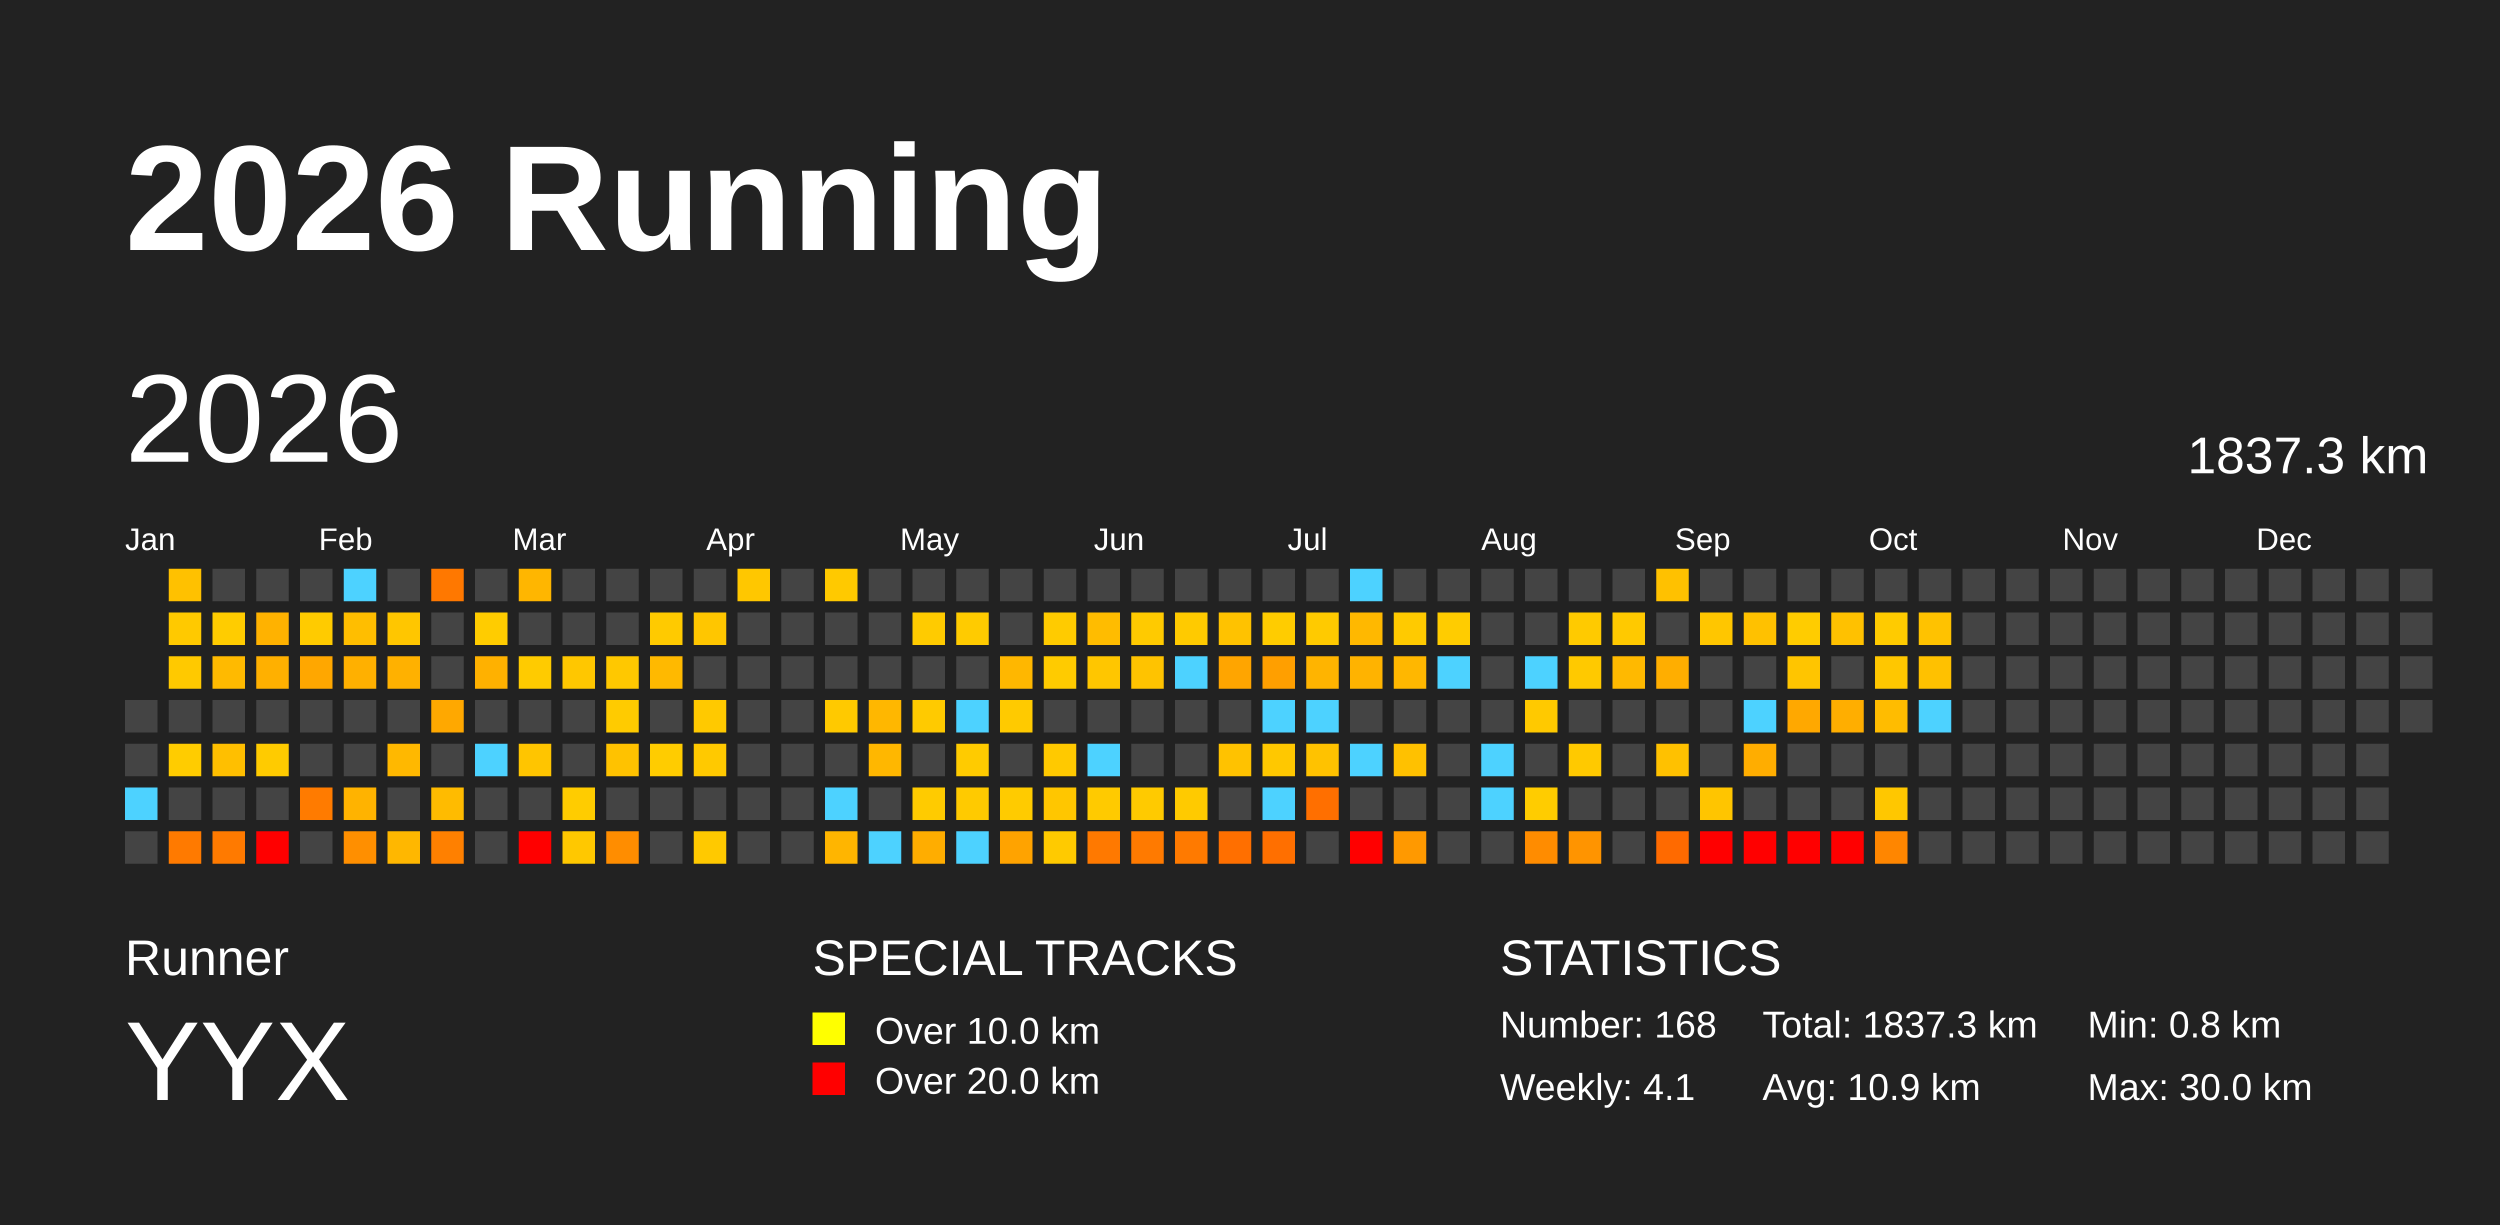
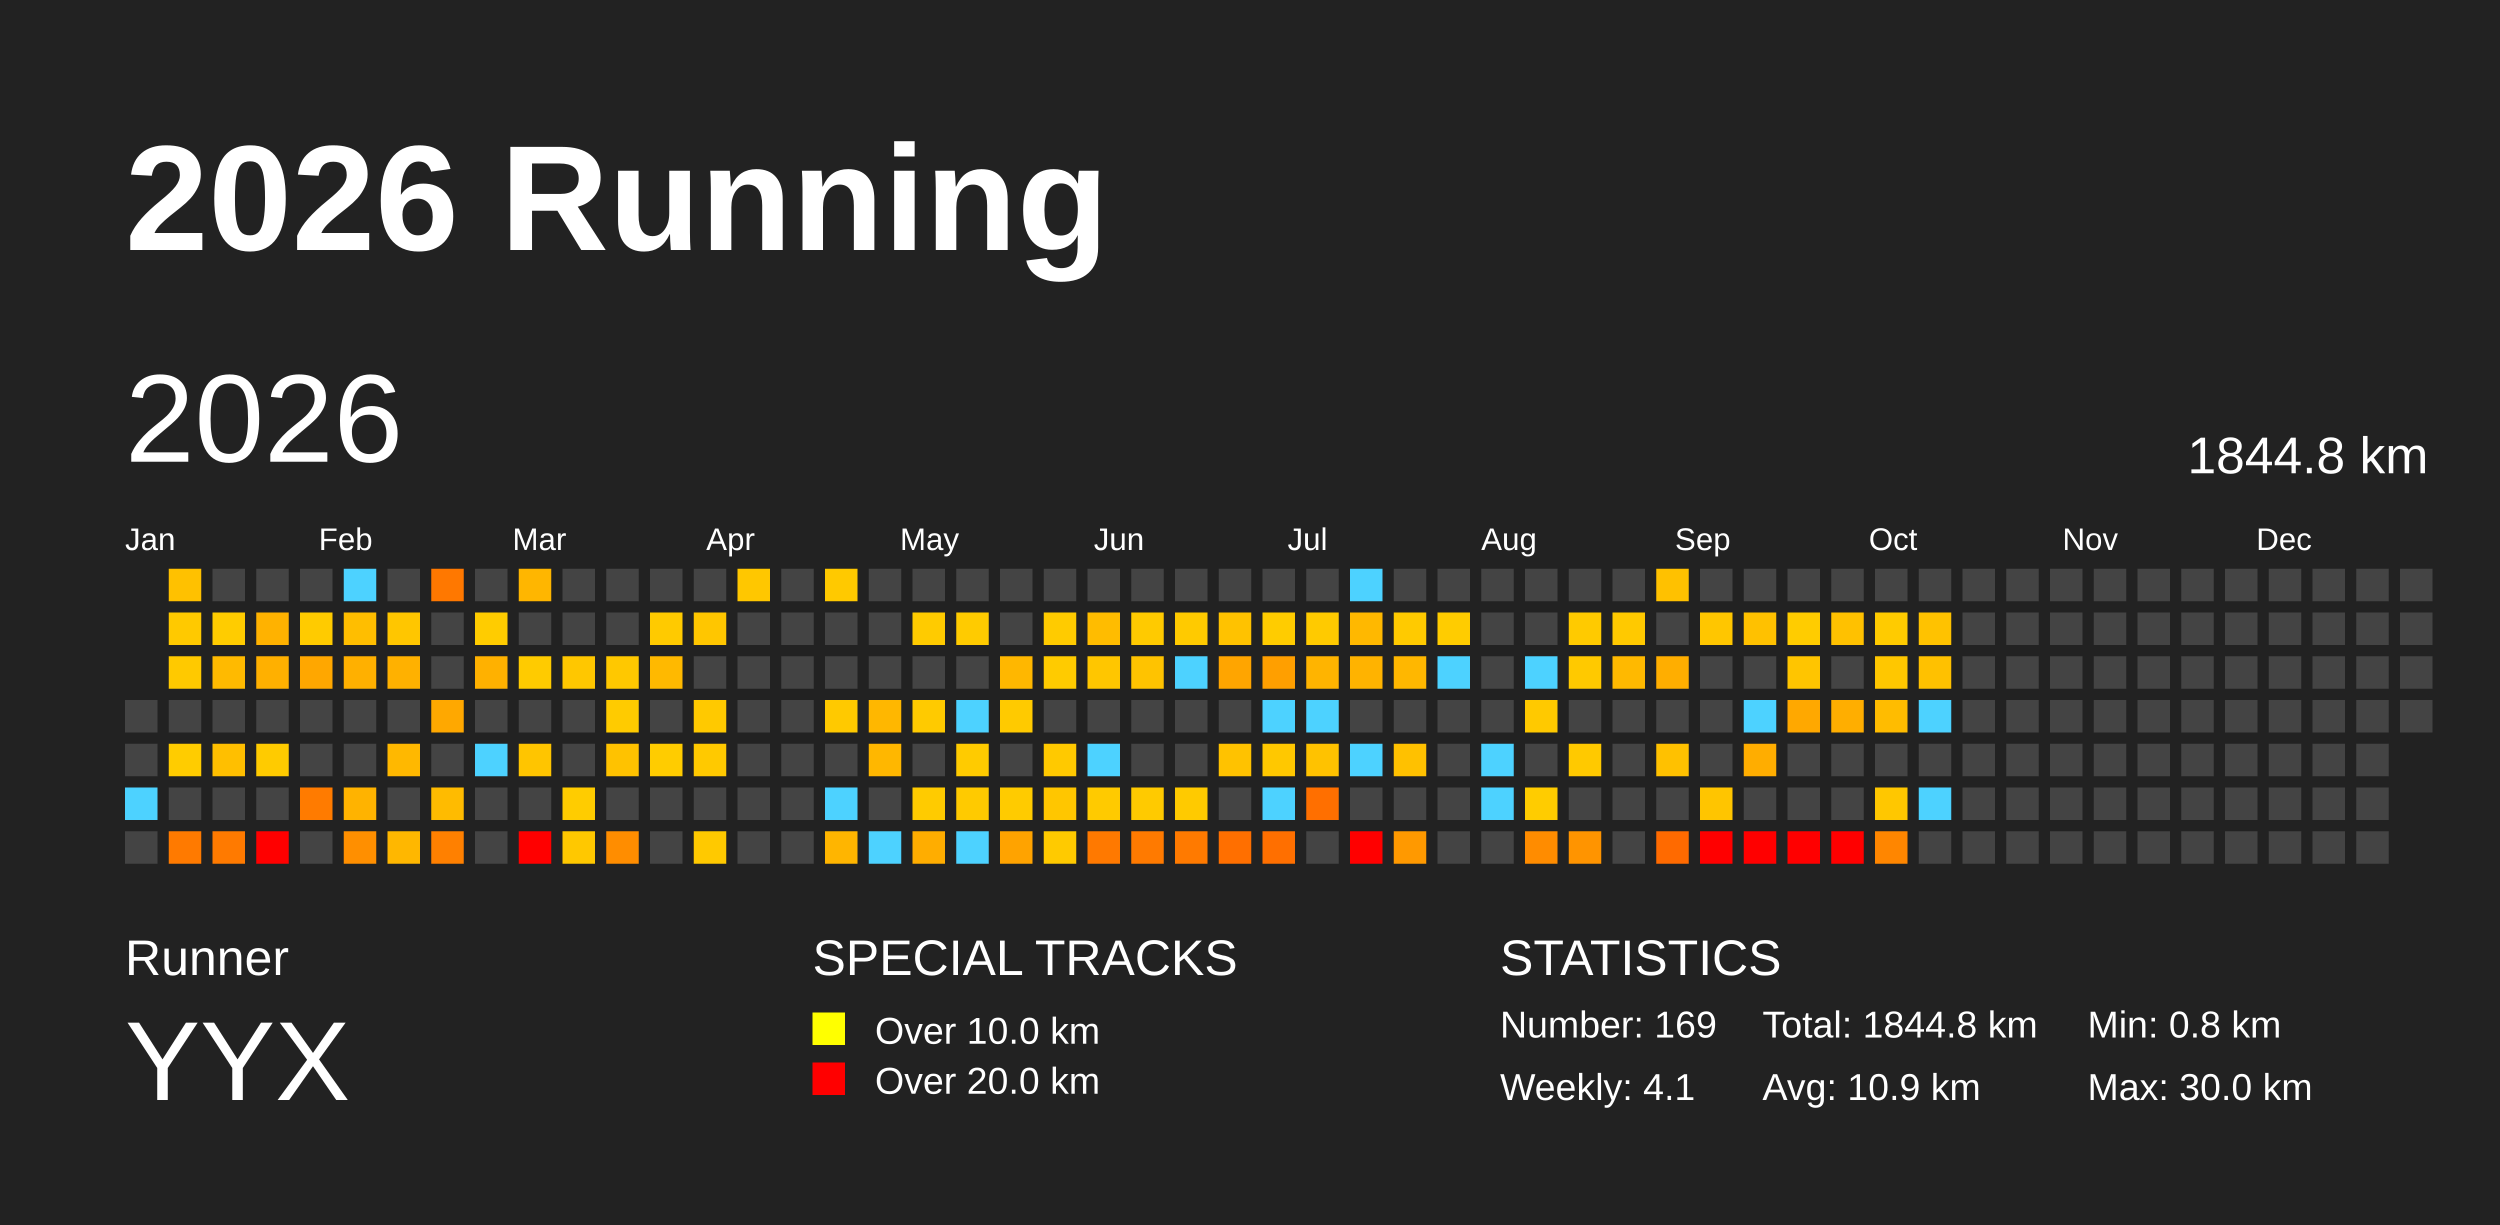
<svg xmlns="http://www.w3.org/2000/svg" baseProfile="full" height="98mm" version="1.1" viewBox="0,0,200,98" width="200mm">
  <defs />
  <rect fill="#222222" height="98" width="200" x="0" y="0" />
  <text fill="#FFFFFF" style="font-size:12px; font-family:Arial; font-weight:bold;" x="10" y="20">2026 Running</text>
  <text fill="#FFFFFF" style="font-size:4px; font-family:Arial" x="10" y="78">Runner</text>
  <text fill="#FFFFFF" style="font-size:9px; font-family:Arial" x="10" y="88">YYX</text>
  <text fill="#FFFFFF" style="font-size:4px; font-family:Arial" x="65" y="78">SPECIAL TRACKS</text>
  <rect fill="yellow" height="2.6" width="2.6" x="65" y="81" />
  <text fill="#FFFFFF" style="font-size:3px; font-family:Arial" x="70" y="83.5">Over 10.0 km</text>
  <rect fill="red" height="2.6" width="2.6" x="65" y="85" />
  <text fill="#FFFFFF" style="font-size:3px; font-family:Arial" x="70" y="87.5">Over 20.0 km</text>
  <text fill="#FFFFFF" style="font-size:4px; font-family:Arial" x="120" y="78">STATISTICS</text>
-   <text fill="#FFFFFF" style="font-size:3px; font-family:Arial" x="120" y="83">Number: 168</text>
+   <text fill="#FFFFFF" style="font-size:3px; font-family:Arial" x="120" y="83">Number: 169</text>
  <text fill="#FFFFFF" style="font-size:3px; font-family:Arial" x="120" y="88">Weekly: 4.1</text>
-   <text fill="#FFFFFF" style="font-size:3px; font-family:Arial" x="141" y="83">Total: 1837.3 km</text>
+   <text fill="#FFFFFF" style="font-size:3px; font-family:Arial" x="141" y="83">Total: 1844.8 km</text>
  <text fill="#FFFFFF" style="font-size:3px; font-family:Arial" x="141" y="88">Avg: 10.9 km</text>
  <text fill="#FFFFFF" style="font-size:3px; font-family:Arial" x="167" y="83">Min: 0.8 km</text>
  <text fill="#FFFFFF" style="font-size:3px; font-family:Arial" x="167" y="88">Max: 30.0 km</text>
  <text dominant-baseline="hanging" fill="#FFFFFF" style="font-size:10.0px; font-family:Arial;" x="10" y="30">2026</text>
-   <text dominant-baseline="hanging" fill="#FFFFFF" style="font-size:4.125px; font-family:Arial;" x="175" y="35">1837.3 km</text>
+   <text dominant-baseline="hanging" fill="#FFFFFF" style="font-size:4.125px; font-family:Arial;" x="175" y="35">1844.8 km</text>
  <text fill="#FFFFFF" style="font-size:2.5px; font-family:Arial" x="10.0" y="44">Jan</text>
  <text fill="#FFFFFF" style="font-size:2.5px; font-family:Arial" x="25.5" y="44">Feb</text>
  <text fill="#FFFFFF" style="font-size:2.5px; font-family:Arial" x="41.0" y="44">Mar</text>
  <text fill="#FFFFFF" style="font-size:2.5px; font-family:Arial" x="56.5" y="44">Apr</text>
  <text fill="#FFFFFF" style="font-size:2.5px; font-family:Arial" x="72.0" y="44">May</text>
  <text fill="#FFFFFF" style="font-size:2.5px; font-family:Arial" x="87.5" y="44">Jun</text>
  <text fill="#FFFFFF" style="font-size:2.5px; font-family:Arial" x="103.0" y="44">Jul</text>
  <text fill="#FFFFFF" style="font-size:2.5px; font-family:Arial" x="118.5" y="44">Aug</text>
  <text fill="#FFFFFF" style="font-size:2.5px; font-family:Arial" x="134.0" y="44">Sep</text>
  <text fill="#FFFFFF" style="font-size:2.5px; font-family:Arial" x="149.5" y="44">Oct</text>
  <text fill="#FFFFFF" style="font-size:2.5px; font-family:Arial" x="165.0" y="44">Nov</text>
  <text fill="#FFFFFF" style="font-size:2.5px; font-family:Arial" x="180.5" y="44">Dec</text>
  <rect fill="#444444" height="2.6" width="2.6" x="10.0" y="56.0" />
  <rect fill="#444444" height="2.6" width="2.6" x="10.0" y="59.5" />
  <rect fill="#4dd2ff" height="2.6" width="2.6" x="10.0" y="63.0" />
  <rect fill="#444444" height="2.6" width="2.6" x="10.0" y="66.5" />
  <rect fill="#ffc100" height="2.6" width="2.6" x="13.5" y="45.5" />
  <rect fill="#ffc900" height="2.6" width="2.6" x="13.5" y="49.0" />
  <rect fill="#ffc900" height="2.6" width="2.6" x="13.5" y="52.5" />
  <rect fill="#444444" height="2.6" width="2.6" x="13.5" y="56.0" />
  <rect fill="#ffcc00" height="2.6" width="2.6" x="13.5" y="59.5" />
  <rect fill="#444444" height="2.6" width="2.6" x="13.5" y="63.0" />
  <rect fill="#ff7a00" height="2.6" width="2.6" x="13.5" y="66.5" />
  <rect fill="#444444" height="2.6" width="2.6" x="17.0" y="45.5" />
  <rect fill="#ffcc00" height="2.6" width="2.6" x="17.0" y="49.0" />
  <rect fill="#ffba00" height="2.6" width="2.6" x="17.0" y="52.5" />
  <rect fill="#444444" height="2.6" width="2.6" x="17.0" y="56.0" />
  <rect fill="#ffbf00" height="2.6" width="2.6" x="17.0" y="59.5" />
  <rect fill="#444444" height="2.6" width="2.6" x="17.0" y="63.0" />
  <rect fill="#ff7a00" height="2.6" width="2.6" x="17.0" y="66.5" />
  <rect fill="#444444" height="2.6" width="2.6" x="20.5" y="45.5" />
  <rect fill="#ffb200" height="2.6" width="2.6" x="20.5" y="49.0" />
  <rect fill="#ffb000" height="2.6" width="2.6" x="20.5" y="52.5" />
  <rect fill="#444444" height="2.6" width="2.6" x="20.5" y="56.0" />
  <rect fill="#ffcb00" height="2.6" width="2.6" x="20.5" y="59.5" />
  <rect fill="#444444" height="2.6" width="2.6" x="20.5" y="63.0" />
  <rect fill="red" height="2.6" width="2.6" x="20.5" y="66.5" />
  <rect fill="#444444" height="2.6" width="2.6" x="24.0" y="45.5" />
  <rect fill="#ffcb00" height="2.6" width="2.6" x="24.0" y="49.0" />
  <rect fill="#ffa700" height="2.6" width="2.6" x="24.0" y="52.5" />
  <rect fill="#444444" height="2.6" width="2.6" x="24.0" y="56.0" />
  <rect fill="#444444" height="2.6" width="2.6" x="24.0" y="59.5" />
  <rect fill="#ff7b00" height="2.6" width="2.6" x="24.0" y="63.0" />
  <rect fill="#444444" height="2.6" width="2.6" x="24.0" y="66.5" />
  <rect fill="#4dd2ff" height="2.6" width="2.6" x="27.5" y="45.5" />
  <rect fill="#ffbe00" height="2.6" width="2.6" x="27.5" y="49.0" />
  <rect fill="#ffb000" height="2.6" width="2.6" x="27.5" y="52.5" />
  <rect fill="#444444" height="2.6" width="2.6" x="27.5" y="56.0" />
  <rect fill="#444444" height="2.6" width="2.6" x="27.5" y="59.5" />
  <rect fill="#ffb300" height="2.6" width="2.6" x="27.5" y="63.0" />
  <rect fill="#ff8f00" height="2.6" width="2.6" x="27.5" y="66.5" />
  <rect fill="#444444" height="2.6" width="2.6" x="31.0" y="45.5" />
  <rect fill="#ffc600" height="2.6" width="2.6" x="31.0" y="49.0" />
  <rect fill="#ffb100" height="2.6" width="2.6" x="31.0" y="52.5" />
  <rect fill="#444444" height="2.6" width="2.6" x="31.0" y="56.0" />
  <rect fill="#ffb800" height="2.6" width="2.6" x="31.0" y="59.5" />
  <rect fill="#444444" height="2.6" width="2.6" x="31.0" y="63.0" />
  <rect fill="#ffb700" height="2.6" width="2.6" x="31.0" y="66.5" />
  <rect fill="#ff7800" height="2.6" width="2.6" x="34.5" y="45.5" />
  <rect fill="#444444" height="2.6" width="2.6" x="34.5" y="49.0" />
  <rect fill="#444444" height="2.6" width="2.6" x="34.5" y="52.5" />
  <rect fill="#ffa800" height="2.6" width="2.6" x="34.5" y="56.0" />
  <rect fill="#444444" height="2.6" width="2.6" x="34.5" y="59.5" />
  <rect fill="#ffbb00" height="2.6" width="2.6" x="34.5" y="63.0" />
  <rect fill="#ff8000" height="2.6" width="2.6" x="34.5" y="66.5" />
  <rect fill="#444444" height="2.6" width="2.6" x="38.0" y="45.5" />
  <rect fill="#ffcc00" height="2.6" width="2.6" x="38.0" y="49.0" />
  <rect fill="#ffb100" height="2.6" width="2.6" x="38.0" y="52.5" />
  <rect fill="#444444" height="2.6" width="2.6" x="38.0" y="56.0" />
  <rect fill="#4dd2ff" height="2.6" width="2.6" x="38.0" y="59.5" />
  <rect fill="#444444" height="2.6" width="2.6" x="38.0" y="63.0" />
  <rect fill="#444444" height="2.6" width="2.6" x="38.0" y="66.5" />
  <rect fill="#ffb600" height="2.6" width="2.6" x="41.5" y="45.5" />
  <rect fill="#444444" height="2.6" width="2.6" x="41.5" y="49.0" />
  <rect fill="#ffcb00" height="2.6" width="2.6" x="41.5" y="52.5" />
  <rect fill="#444444" height="2.6" width="2.6" x="41.5" y="56.0" />
  <rect fill="#ffc500" height="2.6" width="2.6" x="41.5" y="59.5" />
  <rect fill="#444444" height="2.6" width="2.6" x="41.5" y="63.0" />
  <rect fill="red" height="2.6" width="2.6" x="41.5" y="66.5" />
  <rect fill="#444444" height="2.6" width="2.6" x="45.0" y="45.5" />
  <rect fill="#444444" height="2.6" width="2.6" x="45.0" y="49.0" />
  <rect fill="#ffc700" height="2.6" width="2.6" x="45.0" y="52.5" />
  <rect fill="#444444" height="2.6" width="2.6" x="45.0" y="56.0" />
  <rect fill="#444444" height="2.6" width="2.6" x="45.0" y="59.5" />
  <rect fill="#ffcc00" height="2.6" width="2.6" x="45.0" y="63.0" />
  <rect fill="#ffc800" height="2.6" width="2.6" x="45.0" y="66.5" />
  <rect fill="#444444" height="2.6" width="2.6" x="48.5" y="45.5" />
  <rect fill="#444444" height="2.6" width="2.6" x="48.5" y="49.0" />
  <rect fill="#ffc800" height="2.6" width="2.6" x="48.5" y="52.5" />
  <rect fill="#ffcb00" height="2.6" width="2.6" x="48.5" y="56.0" />
  <rect fill="#ffc200" height="2.6" width="2.6" x="48.5" y="59.5" />
  <rect fill="#444444" height="2.6" width="2.6" x="48.5" y="63.0" />
  <rect fill="#ff8d00" height="2.6" width="2.6" x="48.5" y="66.5" />
  <rect fill="#444444" height="2.6" width="2.6" x="52.0" y="45.5" />
  <rect fill="#ffca00" height="2.6" width="2.6" x="52.0" y="49.0" />
  <rect fill="#ffb900" height="2.6" width="2.6" x="52.0" y="52.5" />
  <rect fill="#444444" height="2.6" width="2.6" x="52.0" y="56.0" />
  <rect fill="#ffcc00" height="2.6" width="2.6" x="52.0" y="59.5" />
  <rect fill="#444444" height="2.6" width="2.6" x="52.0" y="63.0" />
  <rect fill="#444444" height="2.6" width="2.6" x="52.0" y="66.5" />
  <rect fill="#444444" height="2.6" width="2.6" x="55.5" y="45.5" />
  <rect fill="#ffc600" height="2.6" width="2.6" x="55.5" y="49.0" />
  <rect fill="#444444" height="2.6" width="2.6" x="55.5" y="52.5" />
  <rect fill="#ffc900" height="2.6" width="2.6" x="55.5" y="56.0" />
  <rect fill="#ffc900" height="2.6" width="2.6" x="55.5" y="59.5" />
  <rect fill="#444444" height="2.6" width="2.6" x="55.5" y="63.0" />
  <rect fill="#ffc900" height="2.6" width="2.6" x="55.5" y="66.5" />
  <rect fill="#ffc700" height="2.6" width="2.6" x="59.0" y="45.5" />
  <rect fill="#444444" height="2.6" width="2.6" x="59.0" y="49.0" />
  <rect fill="#444444" height="2.6" width="2.6" x="59.0" y="52.5" />
  <rect fill="#444444" height="2.6" width="2.6" x="59.0" y="56.0" />
  <rect fill="#444444" height="2.6" width="2.6" x="59.0" y="59.5" />
  <rect fill="#444444" height="2.6" width="2.6" x="59.0" y="63.0" />
  <rect fill="#444444" height="2.6" width="2.6" x="59.0" y="66.5" />
  <rect fill="#444444" height="2.6" width="2.6" x="62.5" y="45.5" />
  <rect fill="#444444" height="2.6" width="2.6" x="62.5" y="49.0" />
  <rect fill="#444444" height="2.6" width="2.6" x="62.5" y="52.5" />
  <rect fill="#444444" height="2.6" width="2.6" x="62.5" y="56.0" />
  <rect fill="#444444" height="2.6" width="2.6" x="62.5" y="59.5" />
  <rect fill="#444444" height="2.6" width="2.6" x="62.5" y="63.0" />
  <rect fill="#444444" height="2.6" width="2.6" x="62.5" y="66.5" />
  <rect fill="#ffc900" height="2.6" width="2.6" x="66.0" y="45.5" />
  <rect fill="#444444" height="2.6" width="2.6" x="66.0" y="49.0" />
  <rect fill="#444444" height="2.6" width="2.6" x="66.0" y="52.5" />
  <rect fill="#ffc900" height="2.6" width="2.6" x="66.0" y="56.0" />
  <rect fill="#444444" height="2.6" width="2.6" x="66.0" y="59.5" />
  <rect fill="#4dd2ff" height="2.6" width="2.6" x="66.0" y="63.0" />
  <rect fill="#ffb500" height="2.6" width="2.6" x="66.0" y="66.5" />
  <rect fill="#444444" height="2.6" width="2.6" x="69.5" y="45.5" />
  <rect fill="#444444" height="2.6" width="2.6" x="69.5" y="49.0" />
  <rect fill="#444444" height="2.6" width="2.6" x="69.5" y="52.5" />
  <rect fill="#ffb700" height="2.6" width="2.6" x="69.5" y="56.0" />
  <rect fill="#ffb700" height="2.6" width="2.6" x="69.5" y="59.5" />
  <rect fill="#444444" height="2.6" width="2.6" x="69.5" y="63.0" />
  <rect fill="#4dd2ff" height="2.6" width="2.6" x="69.5" y="66.5" />
  <rect fill="#444444" height="2.6" width="2.6" x="73.0" y="45.5" />
  <rect fill="#ffcb00" height="2.6" width="2.6" x="73.0" y="49.0" />
  <rect fill="#444444" height="2.6" width="2.6" x="73.0" y="52.5" />
  <rect fill="#ffca00" height="2.6" width="2.6" x="73.0" y="56.0" />
  <rect fill="#444444" height="2.6" width="2.6" x="73.0" y="59.5" />
  <rect fill="#ffcb00" height="2.6" width="2.6" x="73.0" y="63.0" />
  <rect fill="#ffad00" height="2.6" width="2.6" x="73.0" y="66.5" />
  <rect fill="#444444" height="2.6" width="2.6" x="76.5" y="45.5" />
  <rect fill="#ffcb00" height="2.6" width="2.6" x="76.5" y="49.0" />
  <rect fill="#444444" height="2.6" width="2.6" x="76.5" y="52.5" />
  <rect fill="#4dd2ff" height="2.6" width="2.6" x="76.5" y="56.0" />
  <rect fill="#ffcb00" height="2.6" width="2.6" x="76.5" y="59.5" />
  <rect fill="#ffca00" height="2.6" width="2.6" x="76.5" y="63.0" />
  <rect fill="#4dd2ff" height="2.6" width="2.6" x="76.5" y="66.5" />
  <rect fill="#444444" height="2.6" width="2.6" x="80.0" y="45.5" />
  <rect fill="#444444" height="2.6" width="2.6" x="80.0" y="49.0" />
  <rect fill="#ffb700" height="2.6" width="2.6" x="80.0" y="52.5" />
  <rect fill="#ffca00" height="2.6" width="2.6" x="80.0" y="56.0" />
  <rect fill="#444444" height="2.6" width="2.6" x="80.0" y="59.5" />
  <rect fill="#ffcb00" height="2.6" width="2.6" x="80.0" y="63.0" />
  <rect fill="#ffa300" height="2.6" width="2.6" x="80.0" y="66.5" />
  <rect fill="#444444" height="2.6" width="2.6" x="83.5" y="45.5" />
  <rect fill="#ffcb00" height="2.6" width="2.6" x="83.5" y="49.0" />
  <rect fill="#ffcb00" height="2.6" width="2.6" x="83.5" y="52.5" />
  <rect fill="#444444" height="2.6" width="2.6" x="83.5" y="56.0" />
  <rect fill="#ffc900" height="2.6" width="2.6" x="83.5" y="59.5" />
  <rect fill="#ffc600" height="2.6" width="2.6" x="83.5" y="63.0" />
  <rect fill="#ffca00" height="2.6" width="2.6" x="83.5" y="66.5" />
  <rect fill="#444444" height="2.6" width="2.6" x="87.0" y="45.5" />
  <rect fill="#ffbc00" height="2.6" width="2.6" x="87.0" y="49.0" />
  <rect fill="#ffc600" height="2.6" width="2.6" x="87.0" y="52.5" />
  <rect fill="#444444" height="2.6" width="2.6" x="87.0" y="56.0" />
  <rect fill="#4dd2ff" height="2.6" width="2.6" x="87.0" y="59.5" />
  <rect fill="#ffca00" height="2.6" width="2.6" x="87.0" y="63.0" />
  <rect fill="#ff7900" height="2.6" width="2.6" x="87.0" y="66.5" />
  <rect fill="#444444" height="2.6" width="2.6" x="90.5" y="45.5" />
  <rect fill="#ffca00" height="2.6" width="2.6" x="90.5" y="49.0" />
  <rect fill="#ffc300" height="2.6" width="2.6" x="90.5" y="52.5" />
  <rect fill="#444444" height="2.6" width="2.6" x="90.5" y="56.0" />
  <rect fill="#444444" height="2.6" width="2.6" x="90.5" y="59.5" />
  <rect fill="#ffca00" height="2.6" width="2.6" x="90.5" y="63.0" />
  <rect fill="#ff7a00" height="2.6" width="2.6" x="90.5" y="66.5" />
  <rect fill="#444444" height="2.6" width="2.6" x="94.0" y="45.5" />
  <rect fill="#ffca00" height="2.6" width="2.6" x="94.0" y="49.0" />
  <rect fill="#4dd2ff" height="2.6" width="2.6" x="94.0" y="52.5" />
  <rect fill="#444444" height="2.6" width="2.6" x="94.0" y="56.0" />
  <rect fill="#444444" height="2.6" width="2.6" x="94.0" y="59.5" />
  <rect fill="#ffca00" height="2.6" width="2.6" x="94.0" y="63.0" />
  <rect fill="#ff7a00" height="2.6" width="2.6" x="94.0" y="66.5" />
  <rect fill="#444444" height="2.6" width="2.6" x="97.5" y="45.5" />
  <rect fill="#ffc200" height="2.6" width="2.6" x="97.5" y="49.0" />
  <rect fill="#ffa500" height="2.6" width="2.6" x="97.5" y="52.5" />
  <rect fill="#444444" height="2.6" width="2.6" x="97.5" y="56.0" />
  <rect fill="#ffc200" height="2.6" width="2.6" x="97.5" y="59.5" />
  <rect fill="#444444" height="2.6" width="2.6" x="97.5" y="63.0" />
  <rect fill="#ff6f00" height="2.6" width="2.6" x="97.5" y="66.5" />
  <rect fill="#444444" height="2.6" width="2.6" x="101.0" y="45.5" />
  <rect fill="#ffcc00" height="2.6" width="2.6" x="101.0" y="49.0" />
  <rect fill="#ff9f00" height="2.6" width="2.6" x="101.0" y="52.5" />
  <rect fill="#4dd2ff" height="2.6" width="2.6" x="101.0" y="56.0" />
  <rect fill="#ffc800" height="2.6" width="2.6" x="101.0" y="59.5" />
  <rect fill="#4dd2ff" height="2.6" width="2.6" x="101.0" y="63.0" />
  <rect fill="#ff6f00" height="2.6" width="2.6" x="101.0" y="66.5" />
  <rect fill="#444444" height="2.6" width="2.6" x="104.5" y="45.5" />
  <rect fill="#ffca00" height="2.6" width="2.6" x="104.5" y="49.0" />
  <rect fill="#ffb400" height="2.6" width="2.6" x="104.5" y="52.5" />
  <rect fill="#4dd2ff" height="2.6" width="2.6" x="104.5" y="56.0" />
  <rect fill="#ffc200" height="2.6" width="2.6" x="104.5" y="59.5" />
  <rect fill="#ff6f00" height="2.6" width="2.6" x="104.5" y="63.0" />
  <rect fill="#444444" height="2.6" width="2.6" x="104.5" y="66.5" />
  <rect fill="#4dd2ff" height="2.6" width="2.6" x="108.0" y="45.5" />
  <rect fill="#ffb800" height="2.6" width="2.6" x="108.0" y="49.0" />
  <rect fill="#ffb300" height="2.6" width="2.6" x="108.0" y="52.5" />
  <rect fill="#444444" height="2.6" width="2.6" x="108.0" y="56.0" />
  <rect fill="#4dd2ff" height="2.6" width="2.6" x="108.0" y="59.5" />
  <rect fill="#444444" height="2.6" width="2.6" x="108.0" y="63.0" />
  <rect fill="red" height="2.6" width="2.6" x="108.0" y="66.5" />
  <rect fill="#444444" height="2.6" width="2.6" x="111.5" y="45.5" />
  <rect fill="#ffca00" height="2.6" width="2.6" x="111.5" y="49.0" />
  <rect fill="#ffb700" height="2.6" width="2.6" x="111.5" y="52.5" />
  <rect fill="#444444" height="2.6" width="2.6" x="111.5" y="56.0" />
  <rect fill="#ffc100" height="2.6" width="2.6" x="111.5" y="59.5" />
  <rect fill="#444444" height="2.6" width="2.6" x="111.5" y="63.0" />
  <rect fill="#ff9900" height="2.6" width="2.6" x="111.5" y="66.5" />
  <rect fill="#444444" height="2.6" width="2.6" x="115.0" y="45.5" />
  <rect fill="#ffcc00" height="2.6" width="2.6" x="115.0" y="49.0" />
  <rect fill="#4dd2ff" height="2.6" width="2.6" x="115.0" y="52.5" />
  <rect fill="#444444" height="2.6" width="2.6" x="115.0" y="56.0" />
  <rect fill="#444444" height="2.6" width="2.6" x="115.0" y="59.5" />
  <rect fill="#444444" height="2.6" width="2.6" x="115.0" y="63.0" />
  <rect fill="#444444" height="2.6" width="2.6" x="115.0" y="66.5" />
  <rect fill="#444444" height="2.6" width="2.6" x="118.5" y="45.5" />
  <rect fill="#444444" height="2.6" width="2.6" x="118.5" y="49.0" />
  <rect fill="#444444" height="2.6" width="2.6" x="118.5" y="52.5" />
  <rect fill="#444444" height="2.6" width="2.6" x="118.5" y="56.0" />
  <rect fill="#4dd2ff" height="2.6" width="2.6" x="118.5" y="59.5" />
  <rect fill="#4dd2ff" height="2.6" width="2.6" x="118.5" y="63.0" />
  <rect fill="#444444" height="2.6" width="2.6" x="118.5" y="66.5" />
  <rect fill="#444444" height="2.6" width="2.6" x="122.0" y="45.5" />
  <rect fill="#444444" height="2.6" width="2.6" x="122.0" y="49.0" />
  <rect fill="#4dd2ff" height="2.6" width="2.6" x="122.0" y="52.5" />
  <rect fill="#ffc900" height="2.6" width="2.6" x="122.0" y="56.0" />
  <rect fill="#444444" height="2.6" width="2.6" x="122.0" y="59.5" />
  <rect fill="#ffcc00" height="2.6" width="2.6" x="122.0" y="63.0" />
  <rect fill="#ff8c00" height="2.6" width="2.6" x="122.0" y="66.5" />
  <rect fill="#444444" height="2.6" width="2.6" x="125.5" y="45.5" />
  <rect fill="#ffca00" height="2.6" width="2.6" x="125.5" y="49.0" />
  <rect fill="#ffc900" height="2.6" width="2.6" x="125.5" y="52.5" />
  <rect fill="#444444" height="2.6" width="2.6" x="125.5" y="56.0" />
  <rect fill="#ffc900" height="2.6" width="2.6" x="125.5" y="59.5" />
  <rect fill="#444444" height="2.6" width="2.6" x="125.5" y="63.0" />
  <rect fill="#ff9400" height="2.6" width="2.6" x="125.5" y="66.5" />
  <rect fill="#444444" height="2.6" width="2.6" x="129.0" y="45.5" />
  <rect fill="#ffc900" height="2.6" width="2.6" x="129.0" y="49.0" />
  <rect fill="#ffb900" height="2.6" width="2.6" x="129.0" y="52.5" />
  <rect fill="#444444" height="2.6" width="2.6" x="129.0" y="56.0" />
  <rect fill="#444444" height="2.6" width="2.6" x="129.0" y="59.5" />
  <rect fill="#444444" height="2.6" width="2.6" x="129.0" y="63.0" />
  <rect fill="#444444" height="2.6" width="2.6" x="129.0" y="66.5" />
  <rect fill="#ffc100" height="2.6" width="2.6" x="132.5" y="45.5" />
  <rect fill="#444444" height="2.6" width="2.6" x="132.5" y="49.0" />
  <rect fill="#ffae00" height="2.6" width="2.6" x="132.5" y="52.5" />
  <rect fill="#444444" height="2.6" width="2.6" x="132.5" y="56.0" />
  <rect fill="#ffc100" height="2.6" width="2.6" x="132.5" y="59.5" />
  <rect fill="#444444" height="2.6" width="2.6" x="132.5" y="63.0" />
  <rect fill="#ff6a00" height="2.6" width="2.6" x="132.5" y="66.5" />
  <rect fill="#444444" height="2.6" width="2.6" x="136.0" y="45.5" />
  <rect fill="#ffc600" height="2.6" width="2.6" x="136.0" y="49.0" />
  <rect fill="#444444" height="2.6" width="2.6" x="136.0" y="52.5" />
  <rect fill="#444444" height="2.6" width="2.6" x="136.0" y="56.0" />
  <rect fill="#444444" height="2.6" width="2.6" x="136.0" y="59.5" />
  <rect fill="#ffc500" height="2.6" width="2.6" x="136.0" y="63.0" />
  <rect fill="red" height="2.6" width="2.6" x="136.0" y="66.5" />
  <rect fill="#444444" height="2.6" width="2.6" x="139.5" y="45.5" />
  <rect fill="#ffc100" height="2.6" width="2.6" x="139.5" y="49.0" />
  <rect fill="#444444" height="2.6" width="2.6" x="139.5" y="52.5" />
  <rect fill="#4dd2ff" height="2.6" width="2.6" x="139.5" y="56.0" />
  <rect fill="#ffad00" height="2.6" width="2.6" x="139.5" y="59.5" />
  <rect fill="#444444" height="2.6" width="2.6" x="139.5" y="63.0" />
  <rect fill="red" height="2.6" width="2.6" x="139.5" y="66.5" />
  <rect fill="#444444" height="2.6" width="2.6" x="143.0" y="45.5" />
  <rect fill="#ffcc00" height="2.6" width="2.6" x="143.0" y="49.0" />
  <rect fill="#ffc500" height="2.6" width="2.6" x="143.0" y="52.5" />
  <rect fill="#ffa800" height="2.6" width="2.6" x="143.0" y="56.0" />
  <rect fill="#444444" height="2.6" width="2.6" x="143.0" y="59.5" />
  <rect fill="#444444" height="2.6" width="2.6" x="143.0" y="63.0" />
  <rect fill="red" height="2.6" width="2.6" x="143.0" y="66.5" />
  <rect fill="#444444" height="2.6" width="2.6" x="146.5" y="45.5" />
  <rect fill="#ffc100" height="2.6" width="2.6" x="146.5" y="49.0" />
  <rect fill="#444444" height="2.6" width="2.6" x="146.5" y="52.5" />
  <rect fill="#ffae00" height="2.6" width="2.6" x="146.5" y="56.0" />
  <rect fill="#444444" height="2.6" width="2.6" x="146.5" y="59.5" />
  <rect fill="#444444" height="2.6" width="2.6" x="146.5" y="63.0" />
  <rect fill="red" height="2.6" width="2.6" x="146.5" y="66.5" />
  <rect fill="#444444" height="2.6" width="2.6" x="150.0" y="45.5" />
  <rect fill="#ffcb00" height="2.6" width="2.6" x="150.0" y="49.0" />
  <rect fill="#ffc700" height="2.6" width="2.6" x="150.0" y="52.5" />
  <rect fill="#ffbc00" height="2.6" width="2.6" x="150.0" y="56.0" />
  <rect fill="#444444" height="2.6" width="2.6" x="150.0" y="59.5" />
  <rect fill="#ffc700" height="2.6" width="2.6" x="150.0" y="63.0" />
  <rect fill="#ff8600" height="2.6" width="2.6" x="150.0" y="66.5" />
  <rect fill="#444444" height="2.6" width="2.6" x="153.5" y="45.5" />
  <rect fill="#ffc200" height="2.6" width="2.6" x="153.5" y="49.0" />
  <rect fill="#ffc100" height="2.6" width="2.6" x="153.5" y="52.5" />
  <rect fill="#4dd2ff" height="2.6" width="2.6" x="153.5" y="56.0" />
  <rect fill="#444444" height="2.6" width="2.6" x="153.5" y="59.5" />
-   <rect fill="#444444" height="2.6" width="2.6" x="153.5" y="63.0" />
+   <rect fill="#4dd2ff" height="2.6" width="2.6" x="153.5" y="63.0" />
  <rect fill="#444444" height="2.6" width="2.6" x="153.5" y="66.5" />
  <rect fill="#444444" height="2.6" width="2.6" x="157.0" y="45.5" />
  <rect fill="#444444" height="2.6" width="2.6" x="157.0" y="49.0" />
  <rect fill="#444444" height="2.6" width="2.6" x="157.0" y="52.5" />
  <rect fill="#444444" height="2.6" width="2.6" x="157.0" y="56.0" />
  <rect fill="#444444" height="2.6" width="2.6" x="157.0" y="59.5" />
  <rect fill="#444444" height="2.6" width="2.6" x="157.0" y="63.0" />
  <rect fill="#444444" height="2.6" width="2.6" x="157.0" y="66.5" />
  <rect fill="#444444" height="2.6" width="2.6" x="160.5" y="45.5" />
  <rect fill="#444444" height="2.6" width="2.6" x="160.5" y="49.0" />
  <rect fill="#444444" height="2.6" width="2.6" x="160.5" y="52.5" />
  <rect fill="#444444" height="2.6" width="2.6" x="160.5" y="56.0" />
  <rect fill="#444444" height="2.6" width="2.6" x="160.5" y="59.5" />
  <rect fill="#444444" height="2.6" width="2.6" x="160.5" y="63.0" />
  <rect fill="#444444" height="2.6" width="2.6" x="160.5" y="66.5" />
  <rect fill="#444444" height="2.6" width="2.6" x="164.0" y="45.5" />
  <rect fill="#444444" height="2.6" width="2.6" x="164.0" y="49.0" />
  <rect fill="#444444" height="2.6" width="2.6" x="164.0" y="52.5" />
  <rect fill="#444444" height="2.6" width="2.6" x="164.0" y="56.0" />
  <rect fill="#444444" height="2.6" width="2.6" x="164.0" y="59.5" />
  <rect fill="#444444" height="2.6" width="2.6" x="164.0" y="63.0" />
  <rect fill="#444444" height="2.6" width="2.6" x="164.0" y="66.5" />
  <rect fill="#444444" height="2.6" width="2.6" x="167.5" y="45.5" />
  <rect fill="#444444" height="2.6" width="2.6" x="167.5" y="49.0" />
  <rect fill="#444444" height="2.6" width="2.6" x="167.5" y="52.5" />
  <rect fill="#444444" height="2.6" width="2.6" x="167.5" y="56.0" />
  <rect fill="#444444" height="2.6" width="2.6" x="167.5" y="59.5" />
  <rect fill="#444444" height="2.6" width="2.6" x="167.5" y="63.0" />
  <rect fill="#444444" height="2.6" width="2.6" x="167.5" y="66.5" />
  <rect fill="#444444" height="2.6" width="2.6" x="171.0" y="45.5" />
  <rect fill="#444444" height="2.6" width="2.6" x="171.0" y="49.0" />
  <rect fill="#444444" height="2.6" width="2.6" x="171.0" y="52.5" />
  <rect fill="#444444" height="2.6" width="2.6" x="171.0" y="56.0" />
  <rect fill="#444444" height="2.6" width="2.6" x="171.0" y="59.5" />
  <rect fill="#444444" height="2.6" width="2.6" x="171.0" y="63.0" />
  <rect fill="#444444" height="2.6" width="2.6" x="171.0" y="66.5" />
  <rect fill="#444444" height="2.6" width="2.6" x="174.5" y="45.5" />
  <rect fill="#444444" height="2.6" width="2.6" x="174.5" y="49.0" />
  <rect fill="#444444" height="2.6" width="2.6" x="174.5" y="52.5" />
  <rect fill="#444444" height="2.6" width="2.6" x="174.5" y="56.0" />
  <rect fill="#444444" height="2.6" width="2.6" x="174.5" y="59.5" />
  <rect fill="#444444" height="2.6" width="2.6" x="174.5" y="63.0" />
  <rect fill="#444444" height="2.6" width="2.6" x="174.5" y="66.5" />
  <rect fill="#444444" height="2.6" width="2.6" x="178.0" y="45.5" />
  <rect fill="#444444" height="2.6" width="2.6" x="178.0" y="49.0" />
  <rect fill="#444444" height="2.6" width="2.6" x="178.0" y="52.5" />
  <rect fill="#444444" height="2.6" width="2.6" x="178.0" y="56.0" />
  <rect fill="#444444" height="2.6" width="2.6" x="178.0" y="59.5" />
  <rect fill="#444444" height="2.6" width="2.6" x="178.0" y="63.0" />
  <rect fill="#444444" height="2.6" width="2.6" x="178.0" y="66.5" />
  <rect fill="#444444" height="2.6" width="2.6" x="181.5" y="45.5" />
  <rect fill="#444444" height="2.6" width="2.6" x="181.5" y="49.0" />
  <rect fill="#444444" height="2.6" width="2.6" x="181.5" y="52.5" />
  <rect fill="#444444" height="2.6" width="2.6" x="181.5" y="56.0" />
  <rect fill="#444444" height="2.6" width="2.6" x="181.5" y="59.5" />
  <rect fill="#444444" height="2.6" width="2.6" x="181.5" y="63.0" />
  <rect fill="#444444" height="2.6" width="2.6" x="181.5" y="66.5" />
  <rect fill="#444444" height="2.6" width="2.6" x="185.0" y="45.5" />
  <rect fill="#444444" height="2.6" width="2.6" x="185.0" y="49.0" />
  <rect fill="#444444" height="2.6" width="2.6" x="185.0" y="52.5" />
  <rect fill="#444444" height="2.6" width="2.6" x="185.0" y="56.0" />
  <rect fill="#444444" height="2.6" width="2.6" x="185.0" y="59.5" />
  <rect fill="#444444" height="2.6" width="2.6" x="185.0" y="63.0" />
  <rect fill="#444444" height="2.6" width="2.6" x="185.0" y="66.5" />
  <rect fill="#444444" height="2.6" width="2.6" x="188.5" y="45.5" />
  <rect fill="#444444" height="2.6" width="2.6" x="188.5" y="49.0" />
  <rect fill="#444444" height="2.6" width="2.6" x="188.5" y="52.5" />
  <rect fill="#444444" height="2.6" width="2.6" x="188.5" y="56.0" />
  <rect fill="#444444" height="2.6" width="2.6" x="188.5" y="59.5" />
  <rect fill="#444444" height="2.6" width="2.6" x="188.5" y="63.0" />
  <rect fill="#444444" height="2.6" width="2.6" x="188.5" y="66.5" />
  <rect fill="#444444" height="2.6" width="2.6" x="192.0" y="45.5" />
  <rect fill="#444444" height="2.6" width="2.6" x="192.0" y="49.0" />
  <rect fill="#444444" height="2.6" width="2.6" x="192.0" y="52.5" />
  <rect fill="#444444" height="2.6" width="2.6" x="192.0" y="56.0" />
</svg>
